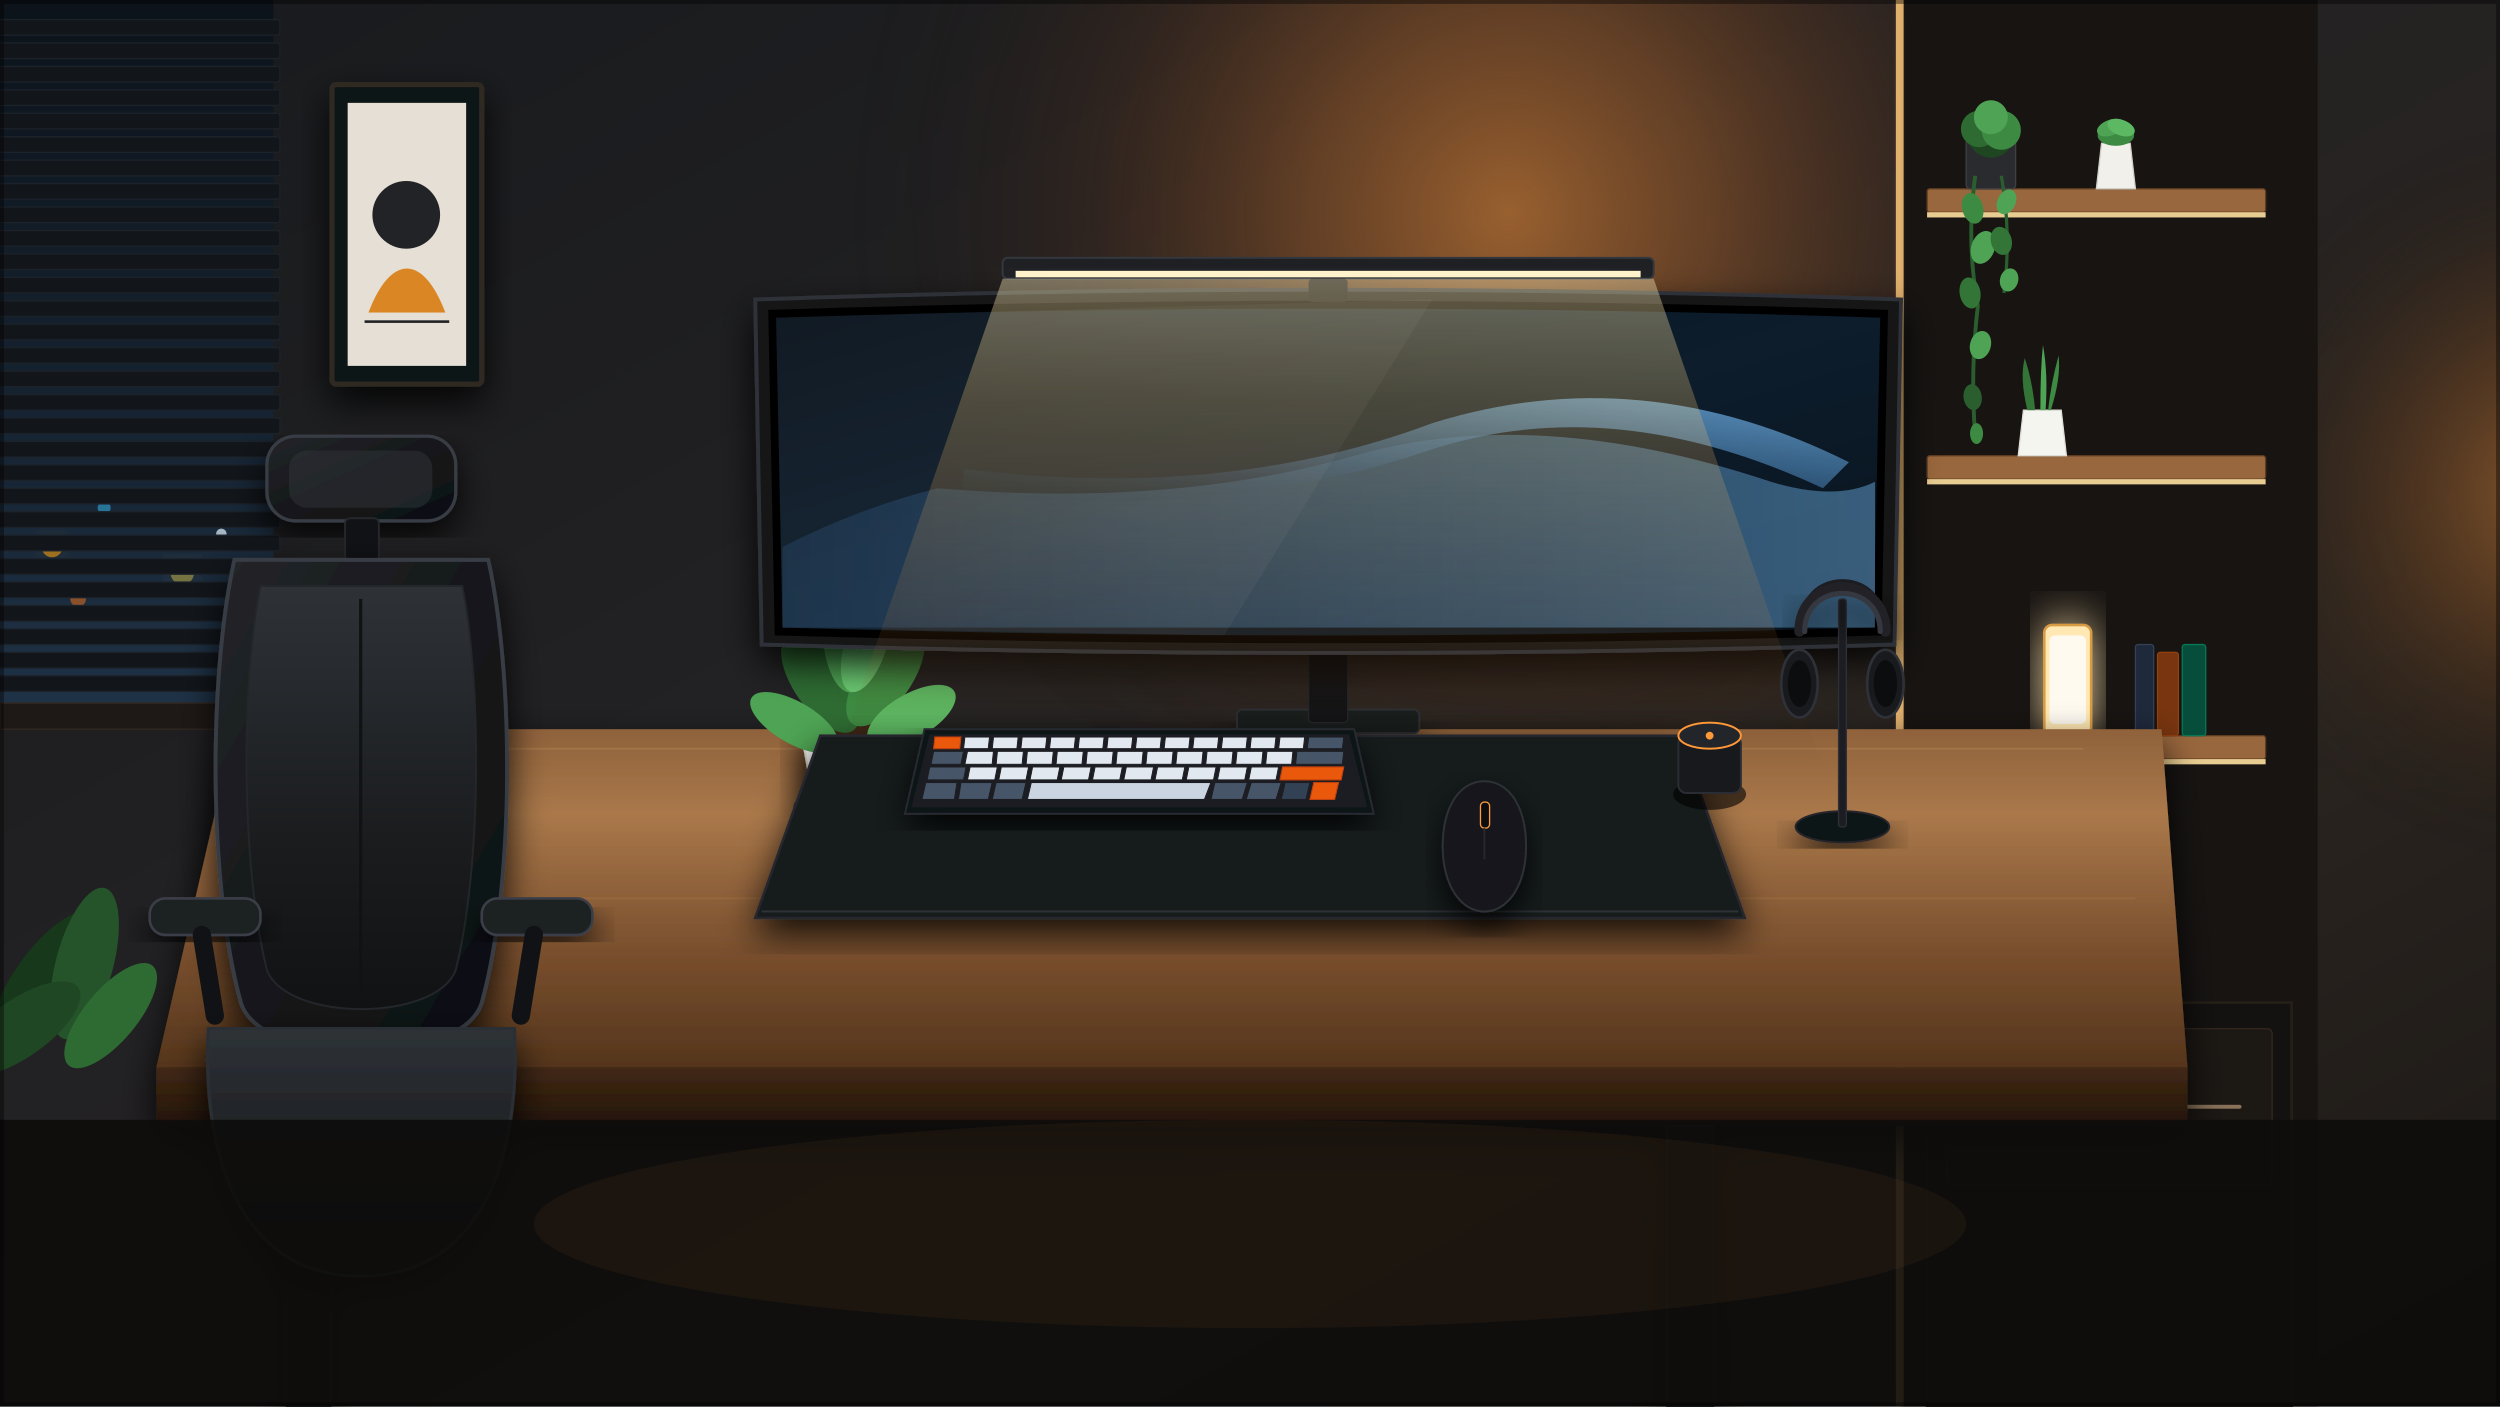
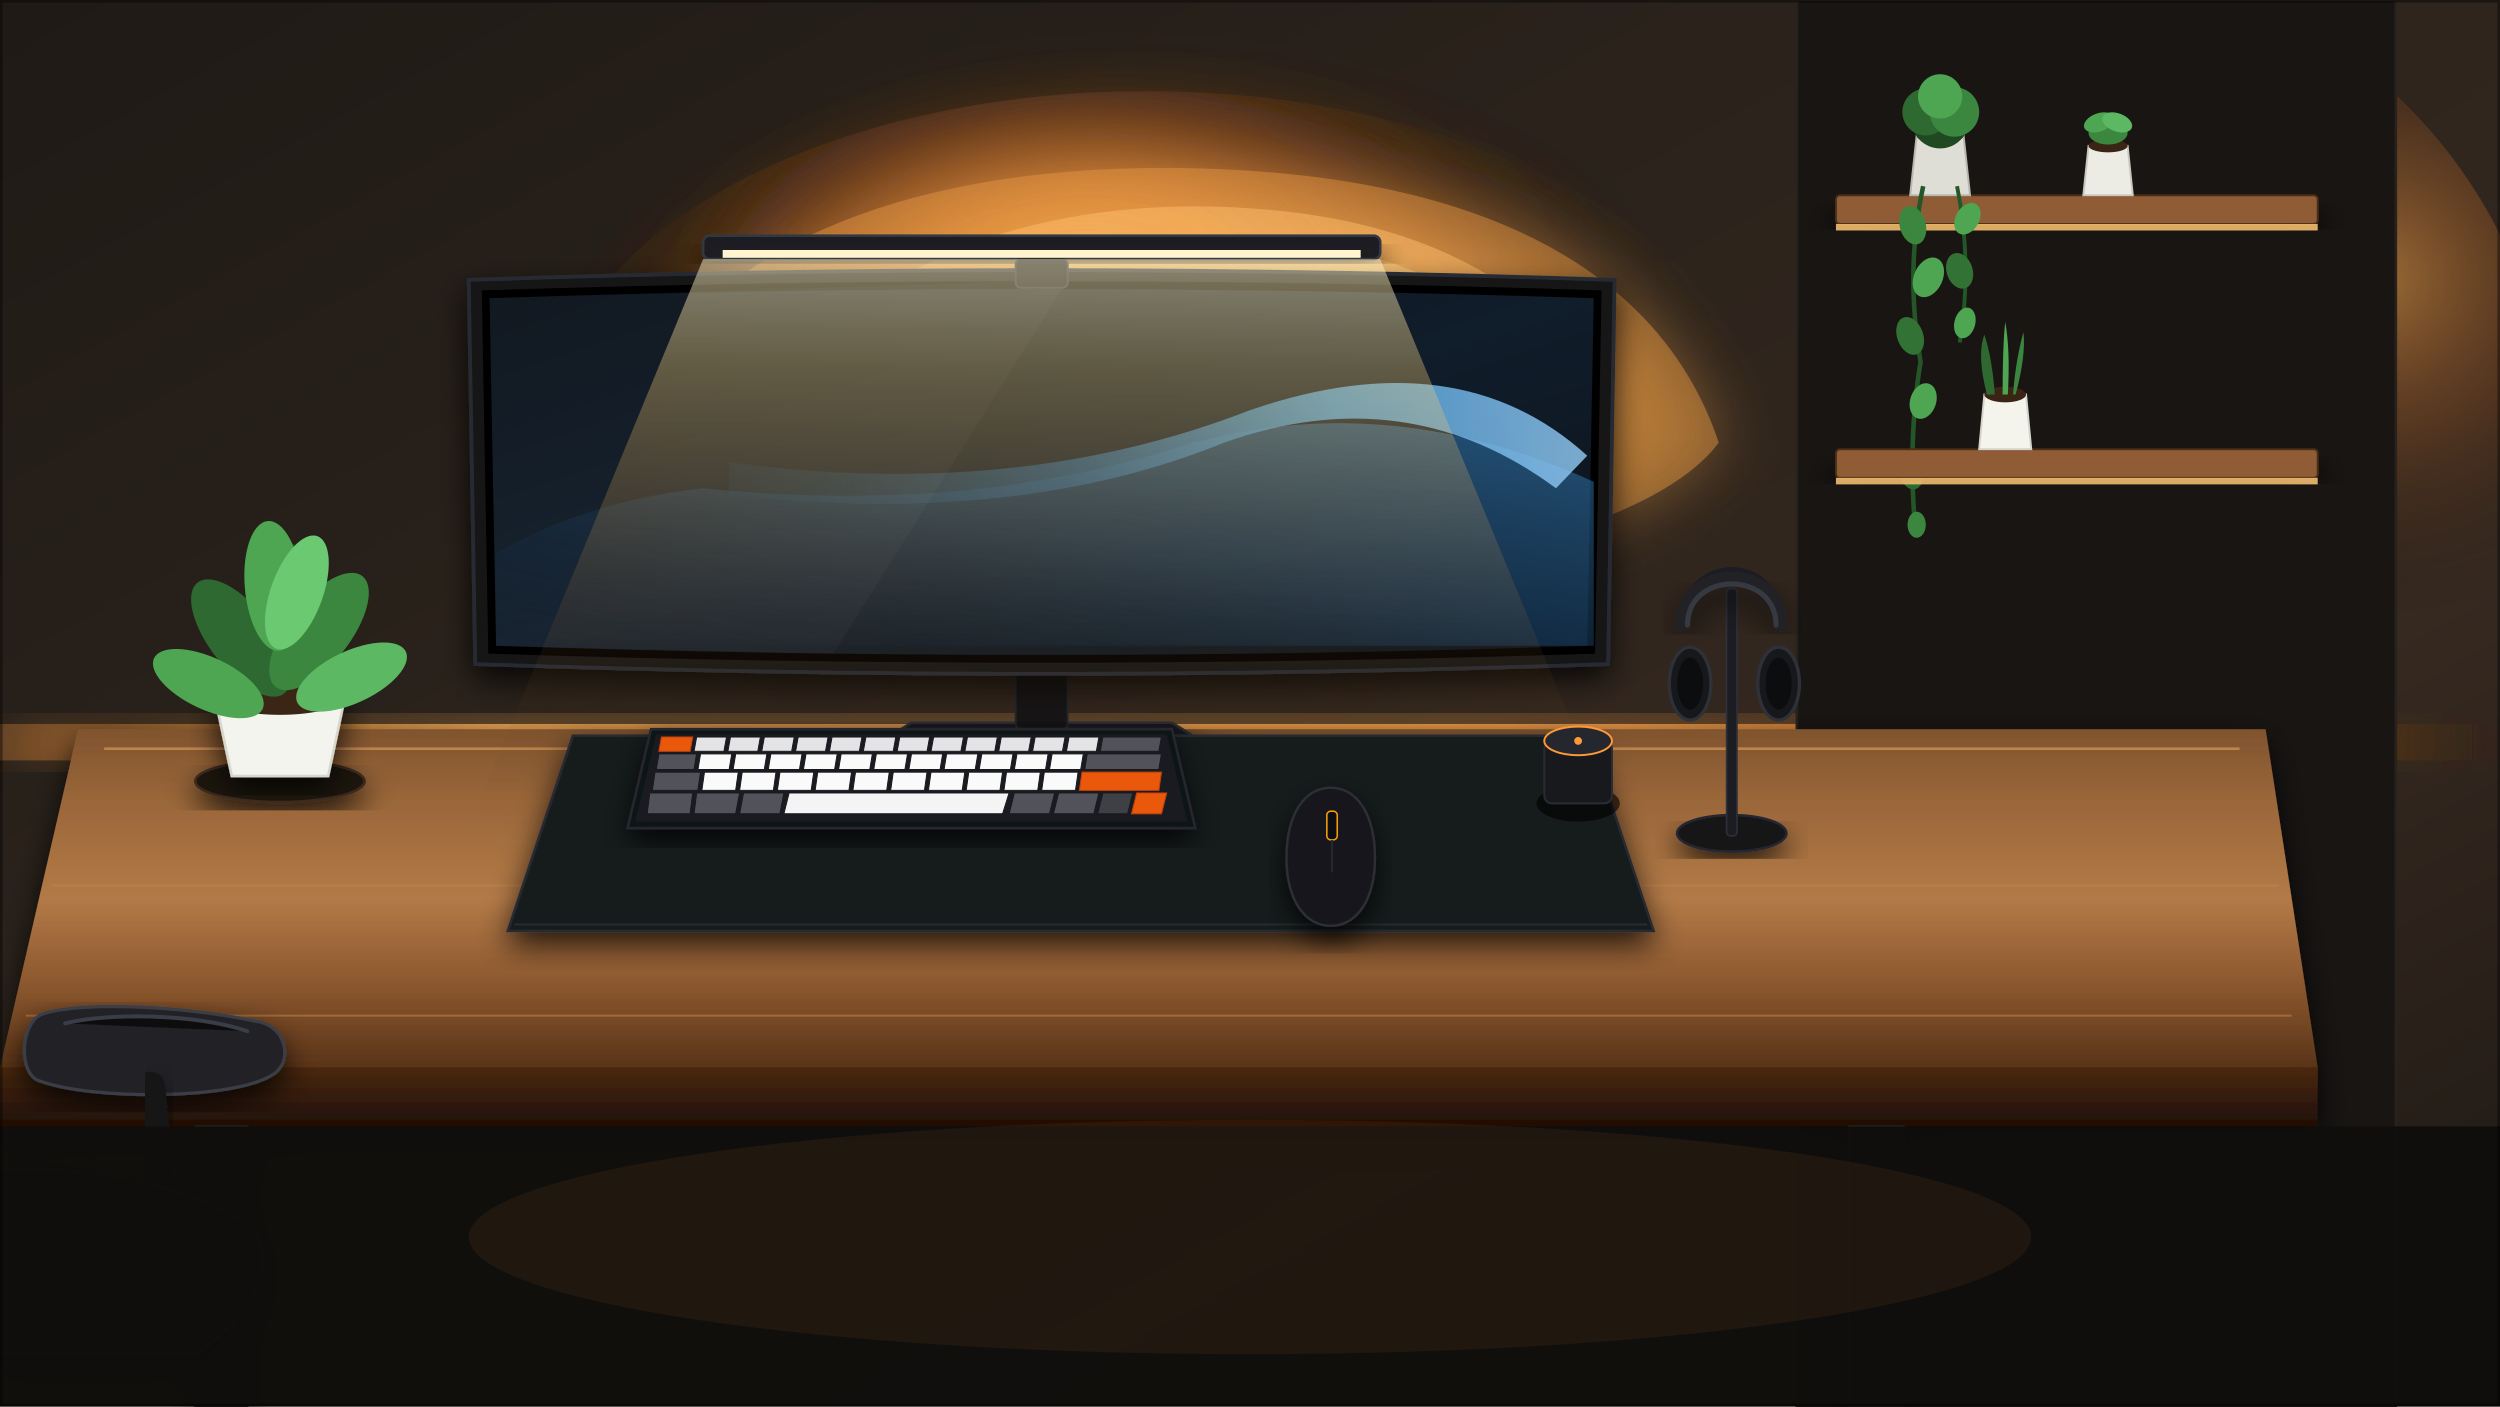
<svg xmlns="http://www.w3.org/2000/svg" viewBox="0 0 1920 1080" width="1920" height="1080">
  <defs>
    <linearGradient id="wallGrad" x1="0%" y1="0%" x2="100%" y2="100%">
-       <stop offset="0%" stop-color="#181a1d" />
-       <stop offset="40%" stop-color="#222123" />
-       <stop offset="70%" stop-color="#2b2520" />
-       <stop offset="100%" stop-color="#1a1715" />
-     </linearGradient>
-     <radialGradient id="warmWallGlow" cx="55%" cy="35%" r="45%">
-       <stop offset="0%" stop-color="#d98236" stop-opacity="0.65" />
-       <stop offset="30%" stop-color="#c26d2b" stop-opacity="0.40" />
-       <stop offset="60%" stop-color="#8c4516" stop-opacity="0.15" />
+       <stop offset="0%" stop-color="#1f1a16" />
+       <stop offset="35%" stop-color="#2a221b" />
+       <stop offset="70%" stop-color="#362920" />
+       <stop offset="100%" stop-color="#1c1713" />
+     </linearGradient>
+     <radialGradient id="lightbarWallGlow" cx="45%" cy="28%" r="48%">
+       <stop offset="0%" stop-color="#f5af58" stop-opacity="0.85" />
+       <stop offset="25%" stop-color="#e28c38" stop-opacity="0.60" />
+       <stop offset="55%" stop-color="#ad561e" stop-opacity="0.25" />
+       <stop offset="85%" stop-color="#4d2208" stop-opacity="0.08" />
      <stop offset="100%" stop-color="#000000" stop-opacity="0" />
    </radialGradient>
-     <radialGradient id="shelfGlow" cx="85%" cy="45%" r="35%">
-       <stop offset="0%" stop-color="#e08c3e" stop-opacity="0.55" />
-       <stop offset="50%" stop-color="#9e5318" stop-opacity="0.2" />
+     <linearGradient id="backlightStrip" x1="0%" y1="0%" x2="100%" y2="0%">
+       <stop offset="0%" stop-color="#e08834" stop-opacity="0.3" />
+       <stop offset="20%" stop-color="#ffb259" stop-opacity="0.8" />
+       <stop offset="60%" stop-color="#ffa84d" stop-opacity="0.9" />
+       <stop offset="90%" stop-color="#d9782b" stop-opacity="0.4" />
+       <stop offset="100%" stop-color="#552409" stop-opacity="0" />
+     </linearGradient>
+     <radialGradient id="shelfBackGlow" cx="82%" cy="32%" r="35%">
+       <stop offset="0%" stop-color="#f5a64a" stop-opacity="0.55" />
+       <stop offset="50%" stop-color="#b85f22" stop-opacity="0.20" />
      <stop offset="100%" stop-color="#000000" stop-opacity="0" />
    </radialGradient>
-     <linearGradient id="windowNightSky" x1="0%" y1="0%" x2="0%" y2="100%">
-       <stop offset="0%" stop-color="#0c131a" />
-       <stop offset="60%" stop-color="#162433" />
-       <stop offset="100%" stop-color="#1f3347" />
-     </linearGradient>
-     <linearGradient id="deskTop" x1="0%" y1="0%" x2="0%" y2="100%">
-       <stop offset="0%" stop-color="#8f623b" />
-       <stop offset="25%" stop-color="#aa784a" />
-       <stop offset="65%" stop-color="#7a502e" />
-       <stop offset="100%" stop-color="#55351c" />
-     </linearGradient>
-     <linearGradient id="deskEdge" x1="0%" y1="0%" x2="0%" y2="100%">
-       <stop offset="0%" stop-color="#422915" />
-       <stop offset="100%" stop-color="#221408" />
-     </linearGradient>
-     <linearGradient id="lightbarDown" x1="0%" y1="0%" x2="0%" y2="100%">
-       <stop offset="0%" stop-color="#fff1c2" stop-opacity="0.85" />
-       <stop offset="25%" stop-color="#ffcf75" stop-opacity="0.55" />
-       <stop offset="70%" stop-color="#ea8c35" stop-opacity="0.25" />
+     <linearGradient id="woodSurface" x1="0%" y1="0%" x2="0%" y2="100%">
+       <stop offset="0%" stop-color="#80532e" />
+       <stop offset="20%" stop-color="#996639" />
+       <stop offset="50%" stop-color="#b37a47" />
+       <stop offset="75%" stop-color="#8c582f" />
+       <stop offset="100%" stop-color="#5a3418" />
+     </linearGradient>
+     <linearGradient id="woodBevel" x1="0%" y1="0%" x2="0%" y2="100%">
+       <stop offset="0%" stop-color="#4a2811" />
+       <stop offset="100%" stop-color="#1f0f05" />
+     </linearGradient>
+     <linearGradient id="screenbarDown" x1="0%" y1="0%" x2="0%" y2="100%">
+       <stop offset="0%" stop-color="#fff5cf" stop-opacity="0.9" />
+       <stop offset="20%" stop-color="#ffd57a" stop-opacity="0.6" />
+       <stop offset="60%" stop-color="#e6963c" stop-opacity="0.2" />
      <stop offset="100%" stop-color="#000000" stop-opacity="0" />
    </linearGradient>
-     <linearGradient id="screenBg" x1="0%" y1="0%" x2="100%" y2="100%">
-       <stop offset="0%" stop-color="#07111a" />
-       <stop offset="50%" stop-color="#0d1d2c" />
-       <stop offset="100%" stop-color="#09131d" />
-     </linearGradient>
-     <linearGradient id="blueWave1" x1="0%" y1="0%" x2="100%" y2="0%">
-       <stop offset="0%" stop-color="#1e4063" stop-opacity="0.8" />
-       <stop offset="50%" stop-color="#3b729f" stop-opacity="0.9" />
-       <stop offset="100%" stop-color="#63a0cf" stop-opacity="0.95" />
-     </linearGradient>
-     <linearGradient id="blueWave2" x1="0%" y1="100%" x2="100%" y2="0%">
-       <stop offset="0%" stop-color="#11253a" stop-opacity="0" />
-       <stop offset="40%" stop-color="#2b5782" stop-opacity="0.75" />
-       <stop offset="100%" stop-color="#7abef5" stop-opacity="0.9" />
-     </linearGradient>
-     <linearGradient id="chairLeather" x1="0%" y1="0%" x2="100%" y2="100%">
-       <stop offset="0%" stop-color="#23262a" />
-       <stop offset="40%" stop-color="#181a1d" />
-       <stop offset="100%" stop-color="#0d0e10" />
-     </linearGradient>
-     <linearGradient id="chairCushion" x1="0%" y1="0%" x2="0%" y2="100%">
-       <stop offset="0%" stop-color="#2e3237" />
-       <stop offset="60%" stop-color="#1a1c1e" />
-       <stop offset="100%" stop-color="#111214" />
-     </linearGradient>
-     <filter id="deepShadow" x="-20%" y="-20%" width="140%" height="140%">
-       <feDropShadow dx="0" dy="12" stdDeviation="14" flood-color="#000000" flood-opacity="0.85" />
+     <linearGradient id="monitorBg" x1="0%" y1="0%" x2="100%" y2="100%">
+       <stop offset="0%" stop-color="#0a121a" />
+       <stop offset="50%" stop-color="#101d2a" />
+       <stop offset="100%" stop-color="#0b131c" />
+     </linearGradient>
+     <linearGradient id="waveCyan" x1="0%" y1="0%" x2="100%" y2="0%">
+       <stop offset="0%" stop-color="#14344d" stop-opacity="0.3" />
+       <stop offset="40%" stop-color="#245d8b" stop-opacity="0.8" />
+       <stop offset="70%" stop-color="#4fa1db" stop-opacity="0.95" />
+       <stop offset="100%" stop-color="#93cbf5" stop-opacity="0.9" />
+     </linearGradient>
+     <linearGradient id="waveDeepBlue" x1="0%" y1="100%" x2="100%" y2="0%">
+       <stop offset="0%" stop-color="#091d30" stop-opacity="0" />
+       <stop offset="50%" stop-color="#1a466e" stop-opacity="0.75" />
+       <stop offset="100%" stop-color="#3780ba" stop-opacity="0.85" />
+     </linearGradient>
+     <filter id="softShadow" x="-20%" y="-20%" width="140%" height="140%">
+       <feDropShadow dx="0" dy="10" stdDeviation="12" flood-color="#000000" flood-opacity="0.8" />
    </filter>
-     <filter id="warmGlow" x="-30%" y="-30%" width="160%" height="160%">
-       <feGaussianBlur stdDeviation="18" result="blur" />
+     <filter id="strongGlow" x="-30%" y="-30%" width="160%" height="160%">
+       <feGaussianBlur stdDeviation="24" result="blur" />
      <feComposite in="SourceGraphic" in2="blur" operator="over" />
+     </filter>
+     <filter id="wallStuccoLight" x="-20%" y="-20%" width="140%" height="140%">
+       <feTurbulence type="fractalNoise" baseFrequency="0.04" numOctaves="3" result="noise" />
+       <feDisplacementMap in="SourceGraphic" in2="noise" scale="12" xChannelSelector="R" yChannelSelector="G" />
    </filter>
  </defs>
  <rect width="1920" height="1080" fill="url(#wallGrad)" />
-   <g>
-     <rect x="0" y="0" width="210" height="560" fill="url(#windowNightSky)" />
-     <circle cx="40" cy="420" r="8" fill="#f59e0b" opacity="0.6" filter="url(#warmGlow)" />
-     <circle cx="80" cy="390" r="5" fill="#38bdf8" opacity="0.5" />
-     <circle cx="140" cy="440" r="9" fill="#fde047" opacity="0.4" filter="url(#warmGlow)" />
-     <circle cx="60" cy="460" r="6" fill="#f97316" opacity="0.5" />
-     <circle cx="170" cy="410" r="4" fill="#e0f2fe" opacity="0.7" />
-     <g fill="#12161b" stroke="#1c222a" stroke-width="1">
-       <rect x="-10" y="15" width="225" height="12" rx="2" />
-       <rect x="-10" y="33" width="225" height="12" rx="2" />
-       <rect x="-10" y="51" width="225" height="12" rx="2" />
-       <rect x="-10" y="69" width="225" height="12" rx="2" />
-       <rect x="-10" y="87" width="225" height="12" rx="2" />
-       <rect x="-10" y="105" width="225" height="12" rx="2" />
-       <rect x="-10" y="123" width="225" height="12" rx="2" />
-       <rect x="-10" y="141" width="225" height="12" rx="2" />
-       <rect x="-10" y="159" width="225" height="12" rx="2" />
-       <rect x="-10" y="177" width="225" height="12" rx="2" />
-       <rect x="-10" y="195" width="225" height="12" rx="2" />
-       <rect x="-10" y="213" width="225" height="12" rx="2" />
-       <rect x="-10" y="231" width="225" height="12" rx="2" />
-       <rect x="-10" y="249" width="225" height="12" rx="2" />
-       <rect x="-10" y="267" width="225" height="12" rx="2" />
-       <rect x="-10" y="285" width="225" height="12" rx="2" />
-       <rect x="-10" y="303" width="225" height="12" rx="2" />
-       <rect x="-10" y="321" width="225" height="12" rx="2" />
-       <rect x="-10" y="339" width="225" height="12" rx="2" />
-       <rect x="-10" y="357" width="225" height="12" rx="2" />
-       <rect x="-10" y="375" width="225" height="12" rx="2" />
-       <rect x="-10" y="393" width="225" height="12" rx="2" />
-       <rect x="-10" y="411" width="225" height="12" rx="2" />
-       <rect x="-10" y="429" width="225" height="12" rx="2" />
-       <rect x="-10" y="447" width="225" height="12" rx="2" />
-       <rect x="-10" y="465" width="225" height="12" rx="2" />
-       <rect x="-10" y="483" width="225" height="12" rx="2" />
-       <rect x="-10" y="501" width="225" height="12" rx="2" />
-       <rect x="-10" y="519" width="225" height="12" rx="2" />
-     </g>
-     <rect x="0" y="540" width="220" height="20" fill="#1e1916" stroke="#33271f" stroke-width="1" />
-   </g>
-   <g transform="translate(255, 65)">
-     <rect x="0" y="0" width="115" height="230" rx="3" fill="#111214" stroke="#2e2924" stroke-width="4" filter="url(#deepShadow)" />
-     <rect x="12" y="14" width="91" height="202" fill="#e5dfd5" />
-     <circle cx="57" cy="100" r="26" fill="#222326" />
-     <path d="M28 175 C45 130 70 130 87 175 Z" fill="#d97706" opacity="0.85" />
-     <line x1="25" y1="182" x2="90" y2="182" stroke="#222326" stroke-width="2" />
-   </g>
-   <circle cx="1100" cy="340" r="580" fill="url(#warmWallGlow)" />
-   <circle cx="1680" cy="420" r="420" fill="url(#shelfGlow)" />
-   <g transform="translate(1460, 0)">
-     <rect x="0" y="0" width="320" height="1080" fill="#171412" />
-     <rect x="-4" y="0" width="6" height="1080" fill="#ffc97a" opacity="0.85" filter="url(#warmGlow)" />
-     <g transform="translate(20, 145)">
-       <rect x="0" y="0" width="260" height="18" rx="2" fill="#99673d" stroke="#5e3c20" stroke-width="1" />
-       <rect x="0" y="18" width="260" height="4" fill="#ffe1a0" opacity="0.9" filter="url(#warmGlow)" />
-       <g transform="translate(25, -50)">
-         <rect x="5" y="12" width="38" height="38" rx="3" fill="#2a2b2e" stroke="#3f4044" stroke-width="1" />
-         <circle cx="24" cy="8" r="18" fill="#1e4620" />
-         <circle cx="15" cy="4" r="14" fill="#2e6b32" />
-         <circle cx="32" cy="5" r="15" fill="#3d8b42" />
-         <circle cx="24" cy="-5" r="13" fill="#4ea454" />
-         <path d="M12 40 Q5 90 14 140 Q8 190 12 240" fill="none" stroke="#2a5e2e" stroke-width="3" />
-         <ellipse cx="10" cy="65" rx="8" ry="12" fill="#3d8b42" transform="rotate(-15 10 65)" />
-         <ellipse cx="18" cy="95" rx="9" ry="13" fill="#4ea454" transform="rotate(20 18 95)" />
-         <ellipse cx="8" cy="130" rx="8" ry="12" fill="#337537" transform="rotate(-10 8 130)" />
-         <ellipse cx="16" cy="170" rx="8" ry="11" fill="#4ea454" transform="rotate(15 16 170)" />
-         <ellipse cx="10" cy="210" rx="7" ry="10" fill="#2a5e2e" transform="rotate(-8 10 210)" />
-         <ellipse cx="13" cy="238" rx="5" ry="8" fill="#3d8b42" />
-         <path d="M32 40 Q40 85 34 130" fill="none" stroke="#2a5e2e" stroke-width="2.5" />
-         <ellipse cx="36" cy="60" rx="7" ry="10" fill="#4ea454" transform="rotate(25 36 60)" />
-         <ellipse cx="32" cy="90" rx="8" ry="11" fill="#337537" transform="rotate(-15 32 90)" />
-         <ellipse cx="38" cy="120" rx="7" ry="9" fill="#4ea454" transform="rotate(15 38 120)" />
+   <g filter="url(#strongGlow)">
+     <ellipse cx="880" cy="330" rx="460" ry="260" fill="url(#lightbarWallGlow)" />
+     <path d="M480 320 C540 180 720 120 940 130 C1160 140 1280 220 1320 340 C1260 420 1020 460 840 440 C620 420 450 380 480 320 Z" fill="#e89843" opacity="0.45" />
+     <path d="M620 280 C680 190 820 150 960 160 C1120 170 1200 240 1240 310 C1180 380 980 410 820 390 C680 370 580 330 620 280 Z" fill="#ffbd6b" opacity="0.5" />
+     <path d="M720 250 C780 200 890 180 1010 190 C1110 200 1160 250 1170 300 C1120 340 960 360 850 350 C760 340 690 300 720 250 Z" fill="#ffe299" opacity="0.4" />
+   </g>
+   <rect x="0" y="556" width="1920" height="28" fill="url(#backlightStrip)" filter="url(#strongGlow)" />
+   <rect x="180" y="562" width="1540" height="6" fill="#fff0b8" opacity="0.9" filter="url(#strongGlow)" />
+   <circle cx="1580" cy="350" r="380" fill="url(#shelfBackGlow)" />
+   <g transform="translate(1380, 0)">
+     <rect x="0" y="0" width="460" height="1080" fill="#181513" stroke="#28221d" stroke-width="2" />
+     <line x1="0" y1="0" x2="0" y2="1080" stroke="#f5af58" stroke-width="4" opacity="0.75" filter="url(#strongGlow)" />
+     <g transform="translate(30, 150)">
+       <rect x="0" y="0" width="370" height="22" rx="3" fill="#8f5c35" stroke="#4a2d18" stroke-width="1.5" filter="url(#softShadow)" />
+       <rect x="0" y="22" width="370" height="5" fill="#ffc875" opacity="0.85" filter="url(#strongGlow)" />
+       <g transform="translate(45, -62)">
+         <polygon points="12,62 58,62 53,16 17,16" fill="#deddd6" stroke="#b8b7ae" stroke-width="1.5" />
+         <ellipse cx="35" cy="16" rx="18" ry="6" fill="#3a2414" />
+         <circle cx="35" cy="4" r="22" fill="#204922" />
+         <circle cx="24" cy="-2" r="18" fill="#2d6930" />
+         <circle cx="46" cy="-2" r="19" fill="#3c873f" />
+         <circle cx="35" cy="-14" r="17" fill="#4ea652" />
+         <path d="M22 55 Q8 120 20 190 Q10 250 16 320" fill="none" stroke="#245727" stroke-width="3.5" />
+         <ellipse cx="14" cy="85" rx="10" ry="15" fill="#3c873f" transform="rotate(-15 14 85)" />
+         <ellipse cx="26" cy="125" rx="11" ry="16" fill="#4ea652" transform="rotate(25 26 125)" />
+         <ellipse cx="12" cy="170" rx="10" ry="15" fill="#327335" transform="rotate(-20 12 170)" />
+         <ellipse cx="22" cy="220" rx="10" ry="14" fill="#4ea652" transform="rotate(18 22 220)" />
+         <ellipse cx="13" cy="275" rx="9" ry="13" fill="#2d6930" transform="rotate(-12 13 275)" />
+         <ellipse cx="17" cy="315" rx="7" ry="10" fill="#3c873f" />
+         <path d="M48 55 Q60 115 50 175" fill="none" stroke="#245727" stroke-width="3" />
+         <ellipse cx="56" cy="80" rx="9" ry="13" fill="#4ea652" transform="rotate(30 56 80)" />
+         <ellipse cx="50" cy="120" rx="10" ry="14" fill="#327335" transform="rotate(-18 50 120)" />
+         <ellipse cx="54" cy="160" rx="8" ry="12" fill="#4ea652" transform="rotate(15 54 160)" />
      </g>
-       <g transform="translate(125, -45)">
-         <polygon points="5,45 35,45 31,10 9,10" fill="#f1f0ea" stroke="#d3d1c7" stroke-width="1" />
-         <ellipse cx="20" cy="4" rx="14" ry="8" fill="#3d8b42" />
-         <ellipse cx="16" cy="-2" rx="11" ry="6" fill="#4ea454" transform="rotate(-20 16 -2)" />
-         <ellipse cx="24" cy="-2" rx="11" ry="6" fill="#5cb862" transform="rotate(20 24 -2)" />
+       <g transform="translate(180, -52)">
+         <polygon points="10,52 48,52 44,14 14,14" fill="#ecebe4" stroke="#c9c8be" stroke-width="1.5" />
+         <ellipse cx="29" cy="14" rx="15" ry="5" fill="#3a2414" />
+         <ellipse cx="29" cy="4" rx="15" ry="9" fill="#3c873f" />
+         <ellipse cx="22" cy="-4" rx="12" ry="7" fill="#4ea652" transform="rotate(-20 22 -4)" />
+         <ellipse cx="36" cy="-4" rx="12" ry="7" fill="#5cb862" transform="rotate(20 36 -4)" />
      </g>
    </g>
-     <g transform="translate(20, 350)">
-       <rect x="0" y="0" width="260" height="18" rx="2" fill="#99673d" stroke="#5e3c20" stroke-width="1" />
-       <rect x="0" y="18" width="260" height="4" fill="#ffe1a0" opacity="0.9" filter="url(#warmGlow)" />
-       <g transform="translate(65, -45)">
-         <polygon points="5,45 42,45 38,10 9,10" fill="#f5f5f0" stroke="#e0e0d8" stroke-width="1" />
-         <path d="M12 10 Q6 -15 10 -30 Q16 -12 18 10" fill="#337537" />
-         <path d="M22 10 Q22 -22 24 -40 Q28 -18 26 10" fill="#4ea454" />
-         <path d="M30 10 Q38 -15 36 -32 Q30 -10 28 10" fill="#3d8b42" />
+     <g transform="translate(30, 345)">
+       <rect x="0" y="0" width="370" height="22" rx="3" fill="#8f5c35" stroke="#4a2d18" stroke-width="1.5" filter="url(#softShadow)" />
+       <rect x="0" y="22" width="370" height="5" fill="#ffc875" opacity="0.85" filter="url(#strongGlow)" />
+       <g transform="translate(100, -56)">
+         <polygon points="10,56 50,56 46,14 14,14" fill="#f4f3ec" stroke="#d5d4cb" stroke-width="1.5" />
+         <ellipse cx="30" cy="14" rx="16" ry="6" fill="#3a2414" />
+         <path d="M16 14 Q8 -16 14 -32 Q20 -14 22 14" fill="#2d6930" />
+         <path d="M28 14 Q28 -24 30 -42 Q34 -20 32 14" fill="#4ea652" />
+         <path d="M38 14 Q46 -16 44 -34 Q38 -12 36 14" fill="#3c873f" />
      </g>
    </g>
-     <g transform="translate(20, 565)">
-       <rect x="0" y="0" width="260" height="18" rx="2" fill="#99673d" stroke="#5e3c20" stroke-width="1" />
-       <rect x="0" y="18" width="260" height="4" fill="#ffe1a0" opacity="0.9" filter="url(#warmGlow)" />
-       <g transform="translate(90, -85)">
-         <rect x="0" y="0" width="36" height="85" rx="6" fill="#ffe8b3" stroke="#d99b43" stroke-width="2" filter="url(#warmGlow)" />
-         <rect x="4" y="8" width="28" height="68" rx="4" fill="#ffffff" opacity="0.8" />
-       </g>
-       <g transform="translate(160, -70)">
-         <rect x="0" y="0" width="14" height="70" rx="2" fill="#1e293b" stroke="#334155" stroke-width="1" />
-         <rect x="17" y="6" width="16" height="64" rx="2" fill="#78350f" stroke="#92400e" stroke-width="1" />
-         <rect x="36" y="0" width="18" height="70" rx="2" fill="#064e3b" stroke="#047857" stroke-width="1" />
-       </g>
-     </g>
-     <rect x="20" y="770" width="280" height="310" fill="#141210" stroke="#261f18" stroke-width="2" />
-     <rect x="35" y="790" width="250" height="120" rx="4" fill="#1c1814" stroke="#33271d" stroke-width="1" />
-     <line x1="220" y1="850" x2="260" y2="850" stroke="#8a715a" stroke-width="3" stroke-linecap="round" />
-   </g>
-   <g filter="url(#deepShadow)">
-     <polygon points="180,560 1660,560 1680,820 120,820" fill="url(#deskTop)" />
-     <polygon points="120,820 1680,820 1680,865 120,865" fill="url(#deskEdge)" />
-     <path d="M220 575 L1600 575" stroke="#bf8956" stroke-width="1.5" opacity="0.35" />
-     <path d="M160 690 L1640 690" stroke="#bf8956" stroke-width="1.5" opacity="0.2" />
-     <rect x="220" y="865" width="34" height="215" fill="#131316" stroke="#27272a" stroke-width="1" />
-     <rect x="1280" y="865" width="36" height="215" fill="#131316" stroke="#27272a" stroke-width="1" />
-   </g>
-   <g transform="translate(555, 330)">
-     <g filter="url(#deepShadow)">
-       <polygon points="60,230 140,230 130,285 70,285" fill="#f5f5f0" stroke="#deded4" stroke-width="1.5" />
-       <ellipse cx="100" cy="230" rx="40" ry="10" fill="#3d2716" />
+   </g>
+   <g filter="url(#softShadow)">
+     <polygon points="60,560 1740,560 1780,820 0,820" fill="url(#woodSurface)" />
+     <polygon points="0,820 1780,820 1780,865 0,865" fill="url(#woodBevel)" />
+     <path d="M80 575 L1720 575" stroke="#ffba66" stroke-width="2" opacity="0.45" />
+     <path d="M40 680 L1750 680" stroke="#d4924c" stroke-width="1.5" opacity="0.25" />
+     <path d="M20 780 L1760 780" stroke="#ffba66" stroke-width="1.5" opacity="0.3" />
+     <rect x="150" y="865" width="40" height="215" fill="#141416" stroke="#25262a" stroke-width="1.5" />
+     <rect x="1420" y="865" width="42" height="215" fill="#141416" stroke="#25262a" stroke-width="1.5" />
+   </g>
+   <g transform="translate(100, 310)">
+     <ellipse cx="115" cy="290" rx="65" ry="16" fill="#1c1611" stroke="#3d2c1e" stroke-width="2" filter="url(#softShadow)" />
+     <g filter="url(#softShadow)">
+       <polygon points="65,225 165,225 152,286 78,286" fill="#f4f4ee" stroke="#d8d7cd" stroke-width="2" />
+       <ellipse cx="115" cy="225" rx="50" ry="14" fill="#3a2517" />
    </g>
    <g>
-       <ellipse cx="100" cy="180" rx="22" ry="48" fill="#225426" transform="rotate(10 100 180)" />
-       <ellipse cx="75" cy="195" rx="20" ry="44" fill="#2e6b32" transform="rotate(-35 75 195)" />
-       <ellipse cx="125" cy="190" rx="20" ry="44" fill="#3d8b42" transform="rotate(35 125 190)" />
-       <ellipse cx="55" cy="225" rx="16" ry="38" fill="#4ea454" transform="rotate(-60 55 225)" />
-       <ellipse cx="145" cy="220" rx="17" ry="38" fill="#5cb862" transform="rotate(60 145 220)" />
-       <ellipse cx="95" cy="160" rx="18" ry="42" fill="#4ea454" transform="rotate(-5 95 160)" />
-       <ellipse cx="110" cy="165" rx="16" ry="38" fill="#6bc972" transform="rotate(18 110 165)" />
-     </g>
-     <rect x="55" y="285" width="90" height="12" rx="4" fill="#1c1a17" stroke="#33271d" stroke-width="1" />
-   </g>
-   <g transform="translate(780, 210)">
-     <rect x="170" y="335" width="140" height="18" rx="4" fill="#181a1d" stroke="#2a2d33" stroke-width="1.5" filter="url(#deepShadow)" />
-     <rect x="225" y="230" width="30" height="115" rx="3" fill="#111215" stroke="#22242a" stroke-width="1" />
-     <path d="M-200 20 Q240 5 680 20 L675 285 Q240 298 -195 285 Z" fill="#141619" stroke="#2e3238" stroke-width="3" filter="url(#deepShadow)" />
-     <path d="M-190 28 Q240 14 670 28 L665 278 Q240 290 -185 278 Z" fill="#000000" />
-     <path d="M-184 34 Q240 20 664 34 L659 272 Q240 284 -179 272 Z" fill="url(#screenBg)" />
+       <ellipse cx="115" cy="165" rx="26" ry="58" fill="#1f4b23" transform="rotate(10 115 165)" />
+       <ellipse cx="85" cy="180" rx="24" ry="54" fill="#2d6930" transform="rotate(-38 85 180)" />
+       <ellipse cx="145" cy="175" rx="24" ry="54" fill="#3c873f" transform="rotate(38 145 175)" />
+       <ellipse cx="60" cy="215" rx="20" ry="46" fill="#4ea652" transform="rotate(-65 60 215)" />
+       <ellipse cx="170" cy="210" rx="20" ry="46" fill="#5cb862" transform="rotate(65 170 210)" />
+       <ellipse cx="110" cy="140" rx="22" ry="50" fill="#4ea652" transform="rotate(-5 110 140)" />
+       <ellipse cx="128" cy="145" rx="20" ry="46" fill="#6bc972" transform="rotate(20 128 145)" />
+     </g>
+   </g>
+   <g transform="translate(420, 195)">
+     <polygon points="280,360 480,360 520,385 240,385" fill="#17181c" stroke="#2c2e36" stroke-width="2" filter="url(#softShadow)" />
+     <rect x="360" y="240" width="40" height="125" rx="4" fill="#111215" stroke="#22242b" stroke-width="1.5" />
+     <path d="M-60 20 Q380 5 820 20 L815 315 Q380 330 -55 315 Z" fill="#131417" stroke="#282a30" stroke-width="3" filter="url(#softShadow)" />
+     <path d="M-50 28 Q380 14 810 28 L805 307 Q380 321 -45 307 Z" fill="#000000" />
+     <path d="M-44 34 Q380 20 804 34 L799 301 Q380 315 -39 301 Z" fill="url(#monitorBg)" />
    <g>
-       <path d="M-60 165 Q120 180 260 140 Q400 100 580 160 Q630 175 660 160 L660 272 L-179 272 L-179 210 Q-120 180 -60 165 Z" fill="url(#blueWave1)" opacity="0.55" />
-       <path d="M-40 150 Q160 175 320 115 Q480 65 640 145 L620 165 Q460 90 320 135 Q160 190 -40 170 Z" fill="url(#blueWave2)" opacity="0.85" />
-       <path d="M-184 34 L320 20 L160 278 L-179 272 Z" fill="#ffffff" opacity="0.04" />
-     </g>
-     <rect x="-10" y="-12" width="500" height="16" rx="4" fill="#1e2024" stroke="#33373e" stroke-width="1.5" />
-     <rect x="225" y="4" width="30" height="18" rx="3" fill="#111215" />
-     <rect x="0" y="-2" width="480" height="5" fill="#fff3cc" filter="url(#warmGlow)" />
-     <polygon points="-10,4 490,4 620,380 -140,380" fill="url(#lightbarDown)" opacity="0.45" />
-   </g>
-   <g transform="translate(570, 565)">
-     <polygon points="60,0 720,0 770,140 10,140" rx="16" fill="#181a1d" stroke="#26282d" stroke-width="2" filter="url(#deepShadow)" />
-     <path d="M15 135 L765 135" stroke="#2f3238" stroke-width="1.5" />
-   </g>
-   <g transform="translate(690, 560)">
-     <polygon points="20,0 350,0 365,65 5,65" fill="#111215" stroke="#272930" stroke-width="1.5" filter="url(#deepShadow)" />
-     <polygon points="24,4 346,4 360,60 10,60" fill="#1c1d22" />
-     <g fill="#30343a" stroke="#1c1d22" stroke-width="0.8">
-       <polygon points="28,6 48,6 47,15 27,15" fill="#ea580c" stroke="#c2410c" />
-       <polygon points="51,6 70,6 69,15 50,15" fill="#e2e8f0" />
-       <polygon points="73,6 92,6 91,15 72,15" fill="#e2e8f0" />
-       <polygon points="95,6 114,6 113,15 94,15" fill="#e2e8f0" />
-       <polygon points="117,6 136,6 135,15 116,15" fill="#e2e8f0" />
-       <polygon points="139,6 158,6 157,15 138,15" fill="#e2e8f0" />
-       <polygon points="161,6 180,6 179,15 160,15" fill="#e2e8f0" />
-       <polygon points="183,6 202,6 201,15 182,15" fill="#e2e8f0" />
-       <polygon points="205,6 224,6 223,15 204,15" fill="#e2e8f0" />
-       <polygon points="227,6 246,6 245,15 226,15" fill="#e2e8f0" />
-       <polygon points="249,6 268,6 267,15 248,15" fill="#e2e8f0" />
-       <polygon points="271,6 290,6 289,15 270,15" fill="#e2e8f0" />
-       <polygon points="293,6 312,6 311,15 292,15" fill="#e2e8f0" />
-       <polygon points="315,6 342,6 341,15 314,15" fill="#475569" />
-     </g>
-     <g fill="#e2e8f0" stroke="#1c1d22" stroke-width="0.8">
-       <polygon points="27,17 50,17 48,27 25,27" fill="#475569" />
-       <polygon points="53,17 73,17 72,27 51,27" />
-       <polygon points="76,17 96,17 95,27 75,27" />
-       <polygon points="99,17 119,17 118,27 98,27" />
-       <polygon points="122,17 142,17 141,27 121,27" />
-       <polygon points="145,17 165,17 164,27 144,27" />
-       <polygon points="168,17 188,17 187,27 167,27" />
-       <polygon points="191,17 211,17 210,27 190,27" />
-       <polygon points="214,17 234,17 233,27 213,27" />
-       <polygon points="237,17 257,17 256,27 236,27" />
-       <polygon points="260,17 280,17 279,27 259,27" />
-       <polygon points="283,17 303,17 302,27 282,27" />
-       <polygon points="306,17 342,17 341,27 305,27" fill="#475569" />
-     </g>
-     <g fill="#e2e8f0" stroke="#1c1d22" stroke-width="0.8">
-       <polygon points="24,29 52,29 50,39 22,39" fill="#475569" />
-       <polygon points="55,29 76,29 74,39 53,39" />
-       <polygon points="79,29 100,29 98,39 77,39" />
-       <polygon points="103,29 124,29 122,39 101,39" />
-       <polygon points="127,29 148,29 146,39 125,39" />
-       <polygon points="151,29 172,29 170,39 149,39" />
-       <polygon points="175,29 196,29 194,39 173,39" />
-       <polygon points="199,29 220,29 218,39 197,39" />
-       <polygon points="223,29 244,29 242,39 221,39" />
-       <polygon points="247,29 268,29 266,39 245,39" />
-       <polygon points="271,29 292,29 290,39 269,39" />
-       <polygon points="295,29 342,29 340,39 293,39" fill="#ea580c" stroke="#c2410c" />
-     </g>
-     <g fill="#475569" stroke="#1c1d22" stroke-width="0.8">
-       <polygon points="21,41 45,41 43,54 18,54" />
-       <polygon points="48,41 72,41 69,54 46,54" />
-       <polygon points="75,41 98,41 95,54 72,54" />
-       <polygon points="102,41 240,41 235,54 99,54" fill="#cbd5e1" />
-       <polygon points="243,41 268,41 264,54 240,54" />
-       <polygon points="271,41 294,41 290,54 267,54" />
-       <polygon points="297,41 316,41 313,54 294,54" fill="#334155" />
-       <polygon points="319,41 338,41 335,54 316,54" fill="#ea580c" stroke="#c2410c" />
-     </g>
-   </g>
-   <g transform="translate(1120, 600)">
-     <path d="M20,0 C38,0 52,18 52,50 C52,80 38,100 20,100 C2,100 -12,80 -12,50 C-12,18 2,0 20,0 Z" fill="#16171a" stroke="#2d3036" stroke-width="1.5" filter="url(#deepShadow)" />
-     <rect x="17" y="16" width="7" height="20" rx="3" fill="#0d0e10" stroke="#ff9d3b" stroke-width="1" />
-     <line x1="20" y1="36" x2="20" y2="60" stroke="#26282e" stroke-width="1.5" />
-   </g>
-   <g transform="translate(1285, 545)">
-     <ellipse cx="28" cy="65" rx="28" ry="12" fill="#000000" opacity="0.6" />
-     <rect x="4" y="20" width="48" height="44" rx="6" fill="#17191c" stroke="#2a2d33" stroke-width="1.5" />
-     <ellipse cx="28" cy="20" rx="24" ry="10" fill="#22252a" stroke="#ff9838" stroke-width="1.5" />
-     <circle cx="28" cy="20" r="3" fill="#ff9838" filter="url(#warmGlow)" />
-   </g>
-   <g transform="translate(1370, 430)">
-     <ellipse cx="45" cy="205" rx="36" ry="12" fill="#111214" stroke="#25272c" stroke-width="1.5" filter="url(#deepShadow)" />
-     <rect x="42" y="30" width="6" height="175" rx="2" fill="#1c1d22" stroke="#2e3036" stroke-width="1" />
-     <path d="M22 30 C32 15 58 15 68 30" fill="none" stroke="#1c1d22" stroke-width="8" stroke-linecap="round" />
-     <path d="M12 55 C12 10 78 10 78 55" fill="none" stroke="#222428" stroke-width="8" stroke-linecap="round" filter="url(#deepShadow)" />
-     <path d="M16 55 C16 16 74 16 74 55" fill="none" stroke="#353840" stroke-width="4" stroke-linecap="round" />
-     <ellipse cx="12" cy="95" rx="14" ry="26" fill="#181a1d" stroke="#2e3238" stroke-width="2" />
-     <ellipse cx="12" cy="95" rx="9" ry="18" fill="#0c0d0e" />
-     <ellipse cx="78" cy="95" rx="14" ry="26" fill="#181a1d" stroke="#2e3238" stroke-width="2" />
-     <ellipse cx="78" cy="95" rx="9" ry="18" fill="#0c0d0e" />
-   </g>
-   <g transform="translate(140, 300)">
-     <rect x="65" y="35" width="145" height="65" rx="22" fill="url(#chairLeather)" stroke="#383c44" stroke-width="2.5" filter="url(#deepShadow)" />
-     <rect x="82" y="46" width="110" height="44" rx="14" fill="#30343a" opacity="0.5" />
-     <rect x="125" y="98" width="26" height="35" rx="4" fill="#111215" stroke="#25272c" stroke-width="1.5" />
-     <path d="M40 130 C20 220 20 380 45 470 C60 520 215 520 230 470 C255 380 255 220 235 130 Z" fill="url(#chairLeather)" stroke="#383c44" stroke-width="3" filter="url(#deepShadow)" />
-     <path d="M60 150 C45 225 45 365 65 445 C80 485 195 485 210 445 C230 365 230 225 215 150 Z" fill="url(#chairCushion)" stroke="#23262a" stroke-width="1.5" />
-     <line x1="137" y1="160" x2="137" y2="460" stroke="#111214" stroke-width="2.5" />
-     <g transform="translate(0, 390)">
-       <rect x="-25" y="0" width="85" height="28" rx="12" fill="#1e2024" stroke="#3a3e47" stroke-width="2" filter="url(#deepShadow)" />
-       <path d="M15 28 L25 90" stroke="#111215" stroke-width="14" stroke-linecap="round" />
-     </g>
-     <g transform="translate(215, 390)">
-       <rect x="15" y="0" width="85" height="28" rx="12" fill="#1e2024" stroke="#3a3e47" stroke-width="2" filter="url(#deepShadow)" />
-       <path d="M55 28 L45 90" stroke="#111215" stroke-width="14" stroke-linecap="round" />
-     </g>
-     <path d="M20 490 C15 580 40 680 137 680 C235 680 260 580 255 490 Z" fill="url(#chairCushion)" stroke="#2b2e34" stroke-width="2.5" filter="url(#deepShadow)" />
-   </g>
-   <g transform="translate(0, 680)">
-     <ellipse cx="35" cy="75" rx="25" ry="65" fill="#17381b" transform="rotate(35 35 75)" />
-     <ellipse cx="65" cy="60" rx="22" ry="60" fill="#25542a" transform="rotate(15 65 60)" />
-     <ellipse cx="15" cy="110" rx="22" ry="55" fill="#1f4723" transform="rotate(55 15 110)" />
-     <ellipse cx="85" cy="100" rx="20" ry="50" fill="#2e6b32" transform="rotate(40 85 100)" />
-   </g>
-   <rect x="0" y="860" width="1920" height="220" fill="#0d0c0b" opacity="0.9" />
-   <ellipse cx="960" cy="940" rx="550" ry="80" fill="#d98236" opacity="0.06" />
-   <rect x="0" y="0" width="1920" height="1080" fill="none" stroke="#000000" stroke-width="6" opacity="0.4" />
+       <path d="M120 180 Q320 200 480 150 Q640 100 804 175 L804 301 L-39 301 L-39 230 Q30 190 120 180 Z" fill="url(#waveDeepBlue)" opacity="0.65" />
+       <path d="M140 160 Q360 190 540 120 Q700 65 799 155 L775 180 Q660 95 520 145 Q360 210 140 185 Z" fill="url(#waveCyan)" opacity="0.9" />
+       <path d="M-44 34 L400 20 L220 307 L-39 301 Z" fill="#ffffff" opacity="0.03" />
+     </g>
+     <rect x="120" y="-14" width="520" height="18" rx="5" fill="#1c1d22" stroke="#333742" stroke-width="2" filter="url(#softShadow)" />
+     <rect x="360" y="4" width="40" height="22" rx="4" fill="#121316" stroke="#262830" stroke-width="1.5" />
+     <rect x="135" y="-3" width="490" height="6" fill="#fff4cf" filter="url(#strongGlow)" />
+     <polygon points="120,4 640,4 820,440 -60,440" fill="url(#screenbarDown)" opacity="0.55" />
+   </g>
+   <g transform="translate(380, 565)">
+     <polygon points="60,0 840,0 890,150 10,150" fill="#191b1e" stroke="#282a30" stroke-width="2" filter="url(#softShadow)" />
+     <path d="M15 145 L885 145" stroke="#33363f" stroke-width="1.5" opacity="0.6" />
+   </g>
+   <g transform="translate(480, 560)">
+     <polygon points="20,0 420,0 438,76 2,76" fill="#111215" stroke="#25272e" stroke-width="2" filter="url(#softShadow)" />
+     <polygon points="24,4 416,4 432,71 8,71" fill="#1a1b20" />
+     <g fill="#e4e4e7" stroke="#18191d" stroke-width="0.8">
+       <polygon points="28,6 52,6 50,17 26,17" fill="#ea580c" stroke="#c2410c" />
+       <polygon points="55,6 78,6 76,17 53,17" />
+       <polygon points="81,6 104,6 102,17 79,17" />
+       <polygon points="107,6 130,6 128,17 105,17" />
+       <polygon points="133,6 156,6 154,17 131,17" />
+       <polygon points="159,6 182,6 180,17 157,17" />
+       <polygon points="185,6 208,6 206,17 183,17" />
+       <polygon points="211,6 234,6 232,17 209,17" />
+       <polygon points="237,6 260,6 258,17 235,17" />
+       <polygon points="263,6 286,6 284,17 261,17" />
+       <polygon points="289,6 312,6 310,17 287,17" />
+       <polygon points="315,6 338,6 336,17 313,17" />
+       <polygon points="341,6 364,6 362,17 339,17" />
+       <polygon points="367,6 412,6 410,17 365,17" fill="#52525b" />
+     </g>
+     <g fill="#fafafa" stroke="#18191d" stroke-width="0.8">
+       <polygon points="26,19 55,19 53,31 24,31" fill="#52525b" />
+       <polygon points="58,19 82,19 80,31 56,31" />
+       <polygon points="85,19 109,19 107,31 83,31" />
+       <polygon points="112,19 136,19 134,31 110,31" />
+       <polygon points="139,19 163,19 161,31 137,31" />
+       <polygon points="166,19 190,19 188,31 164,31" />
+       <polygon points="193,19 217,19 215,31 191,31" />
+       <polygon points="220,19 244,19 242,31 218,31" />
+       <polygon points="247,19 271,19 269,31 245,31" />
+       <polygon points="274,19 298,19 296,31 272,31" />
+       <polygon points="301,19 325,19 323,31 299,31" />
+       <polygon points="328,19 352,19 350,31 326,31" />
+       <polygon points="355,19 412,19 410,31 353,31" fill="#52525b" />
+     </g>
+     <g fill="#fafafa" stroke="#18191d" stroke-width="0.8">
+       <polygon points="23,33 58,33 56,47 21,47" fill="#52525b" />
+       <polygon points="61,33 87,33 85,47 59,47" />
+       <polygon points="90,33 116,33 114,47 88,47" />
+       <polygon points="119,33 145,33 143,47 117,47" />
+       <polygon points="148,33 174,33 172,47 146,47" />
+       <polygon points="177,33 203,33 201,47 175,47" />
+       <polygon points="206,33 232,33 230,47 204,47" />
+       <polygon points="235,33 261,33 259,47 233,47" />
+       <polygon points="264,33 290,33 288,47 262,47" />
+       <polygon points="293,33 319,33 317,47 291,47" />
+       <polygon points="322,33 348,33 346,47 320,47" />
+       <polygon points="351,33 412,33 410,47 349,47" fill="#ea580c" stroke="#c2410c" />
+     </g>
+     <g fill="#52525b" stroke="#18191d" stroke-width="0.8">
+       <polygon points="19,49 52,49 50,65 17,65" />
+       <polygon points="55,49 88,49 85,65 53,65" />
+       <polygon points="91,49 122,49 119,65 88,65" />
+       <polygon points="126,49 295,49 290,65 122,65" fill="#f4f4f5" />
+       <polygon points="299,49 330,49 326,65 295,65" />
+       <polygon points="333,49 364,49 360,65 329,65" />
+       <polygon points="367,49 390,49 386,65 363,65" fill="#3f3f46" />
+       <polygon points="393,49 416,49 412,65 389,65" fill="#ea580c" stroke="#c2410c" />
+     </g>
+   </g>
+   <g transform="translate(1000, 605)">
+     <path d="M22,0 C42,0 56,20 56,54 C56,86 42,106 22,106 C2,106 -12,86 -12,54 C-12,20 2,0 22,0 Z" fill="#18191c" stroke="#2d2f36" stroke-width="1.8" filter="url(#softShadow)" />
+     <rect x="19" y="18" width="8" height="22" rx="3" fill="#0d0e10" stroke="#f59e0b" stroke-width="1.2" />
+     <line x1="23" y1="40" x2="23" y2="65" stroke="#26282e" stroke-width="1.5" />
+   </g>
+   <g transform="translate(1180, 545)">
+     <ellipse cx="32" cy="72" rx="32" ry="14" fill="#000000" opacity="0.6" />
+     <rect x="6" y="24" width="52" height="48" rx="6" fill="#17191d" stroke="#292c33" stroke-width="1.5" />
+     <ellipse cx="32" cy="24" rx="26" ry="11" fill="#24272e" stroke="#ff9838" stroke-width="1.5" />
+     <circle cx="32" cy="24" r="3" fill="#ff9838" filter="url(#strongGlow)" />
+   </g>
+   <g transform="translate(1280, 420)">
+     <ellipse cx="50" cy="220" rx="42" ry="14" fill="#121316" stroke="#262830" stroke-width="2" filter="url(#softShadow)" />
+     <rect x="46" y="32" width="8" height="190" rx="3" fill="#1c1d22" stroke="#2e313a" stroke-width="1.2" />
+     <path d="M24 32 C36 16 64 16 76 32" fill="none" stroke="#1c1d22" stroke-width="9" stroke-linecap="round" />
+     <path d="M12 60 C12 12 88 12 88 60" fill="none" stroke="#212328" stroke-width="10" stroke-linecap="round" filter="url(#softShadow)" />
+     <path d="M16 60 C16 18 84 18 84 60" fill="none" stroke="#353942" stroke-width="4" stroke-linecap="round" />
+     <g transform="translate(4, 75)">
+       <ellipse cx="14" cy="30" rx="16" ry="28" fill="#17181c" stroke="#2e3138" stroke-width="2.5" />
+       <ellipse cx="14" cy="30" rx="10" ry="20" fill="#0c0d0f" />
+     </g>
+     <g transform="translate(72, 75)">
+       <ellipse cx="14" cy="30" rx="16" ry="28" fill="#17181c" stroke="#2e3138" stroke-width="2.5" />
+       <ellipse cx="14" cy="30" rx="10" ry="20" fill="#0c0d0f" />
+     </g>
+   </g>
+   <g transform="translate(-10, 520)">
+     <g filter="url(#softShadow)">
+       <path d="M40 260 C60 250 140 250 210 265 C230 270 235 295 220 305 C190 325 80 325 40 310 C25 305 25 270 40 260 Z" fill="#202227" stroke="#3a3d46" stroke-width="2.5" />
+       <path d="M60 266 C90 258 160 258 200 272" stroke="#4a4f5b" stroke-width="3" stroke-linecap="round" opacity="0.6" />
+     </g>
+     <path d="M125 315 L140 460" stroke="#131417" stroke-width="24" stroke-linecap="round" filter="url(#softShadow)" />
+     <path d="M0 380 C40 375 140 380 200 420 C220 440 220 480 160 520 L0 520 Z" fill="#141518" stroke="#25272e" stroke-width="3" filter="url(#softShadow)" />
+   </g>
+   <rect x="0" y="865" width="1920" height="215" fill="#0f0e0c" opacity="0.95" />
+   <ellipse cx="960" cy="950" rx="600" ry="90" fill="#d47d33" opacity="0.08" />
+   <rect x="0" y="0" width="1920" height="1080" fill="none" stroke="#000000" stroke-width="4" opacity="0.4" />
</svg>
